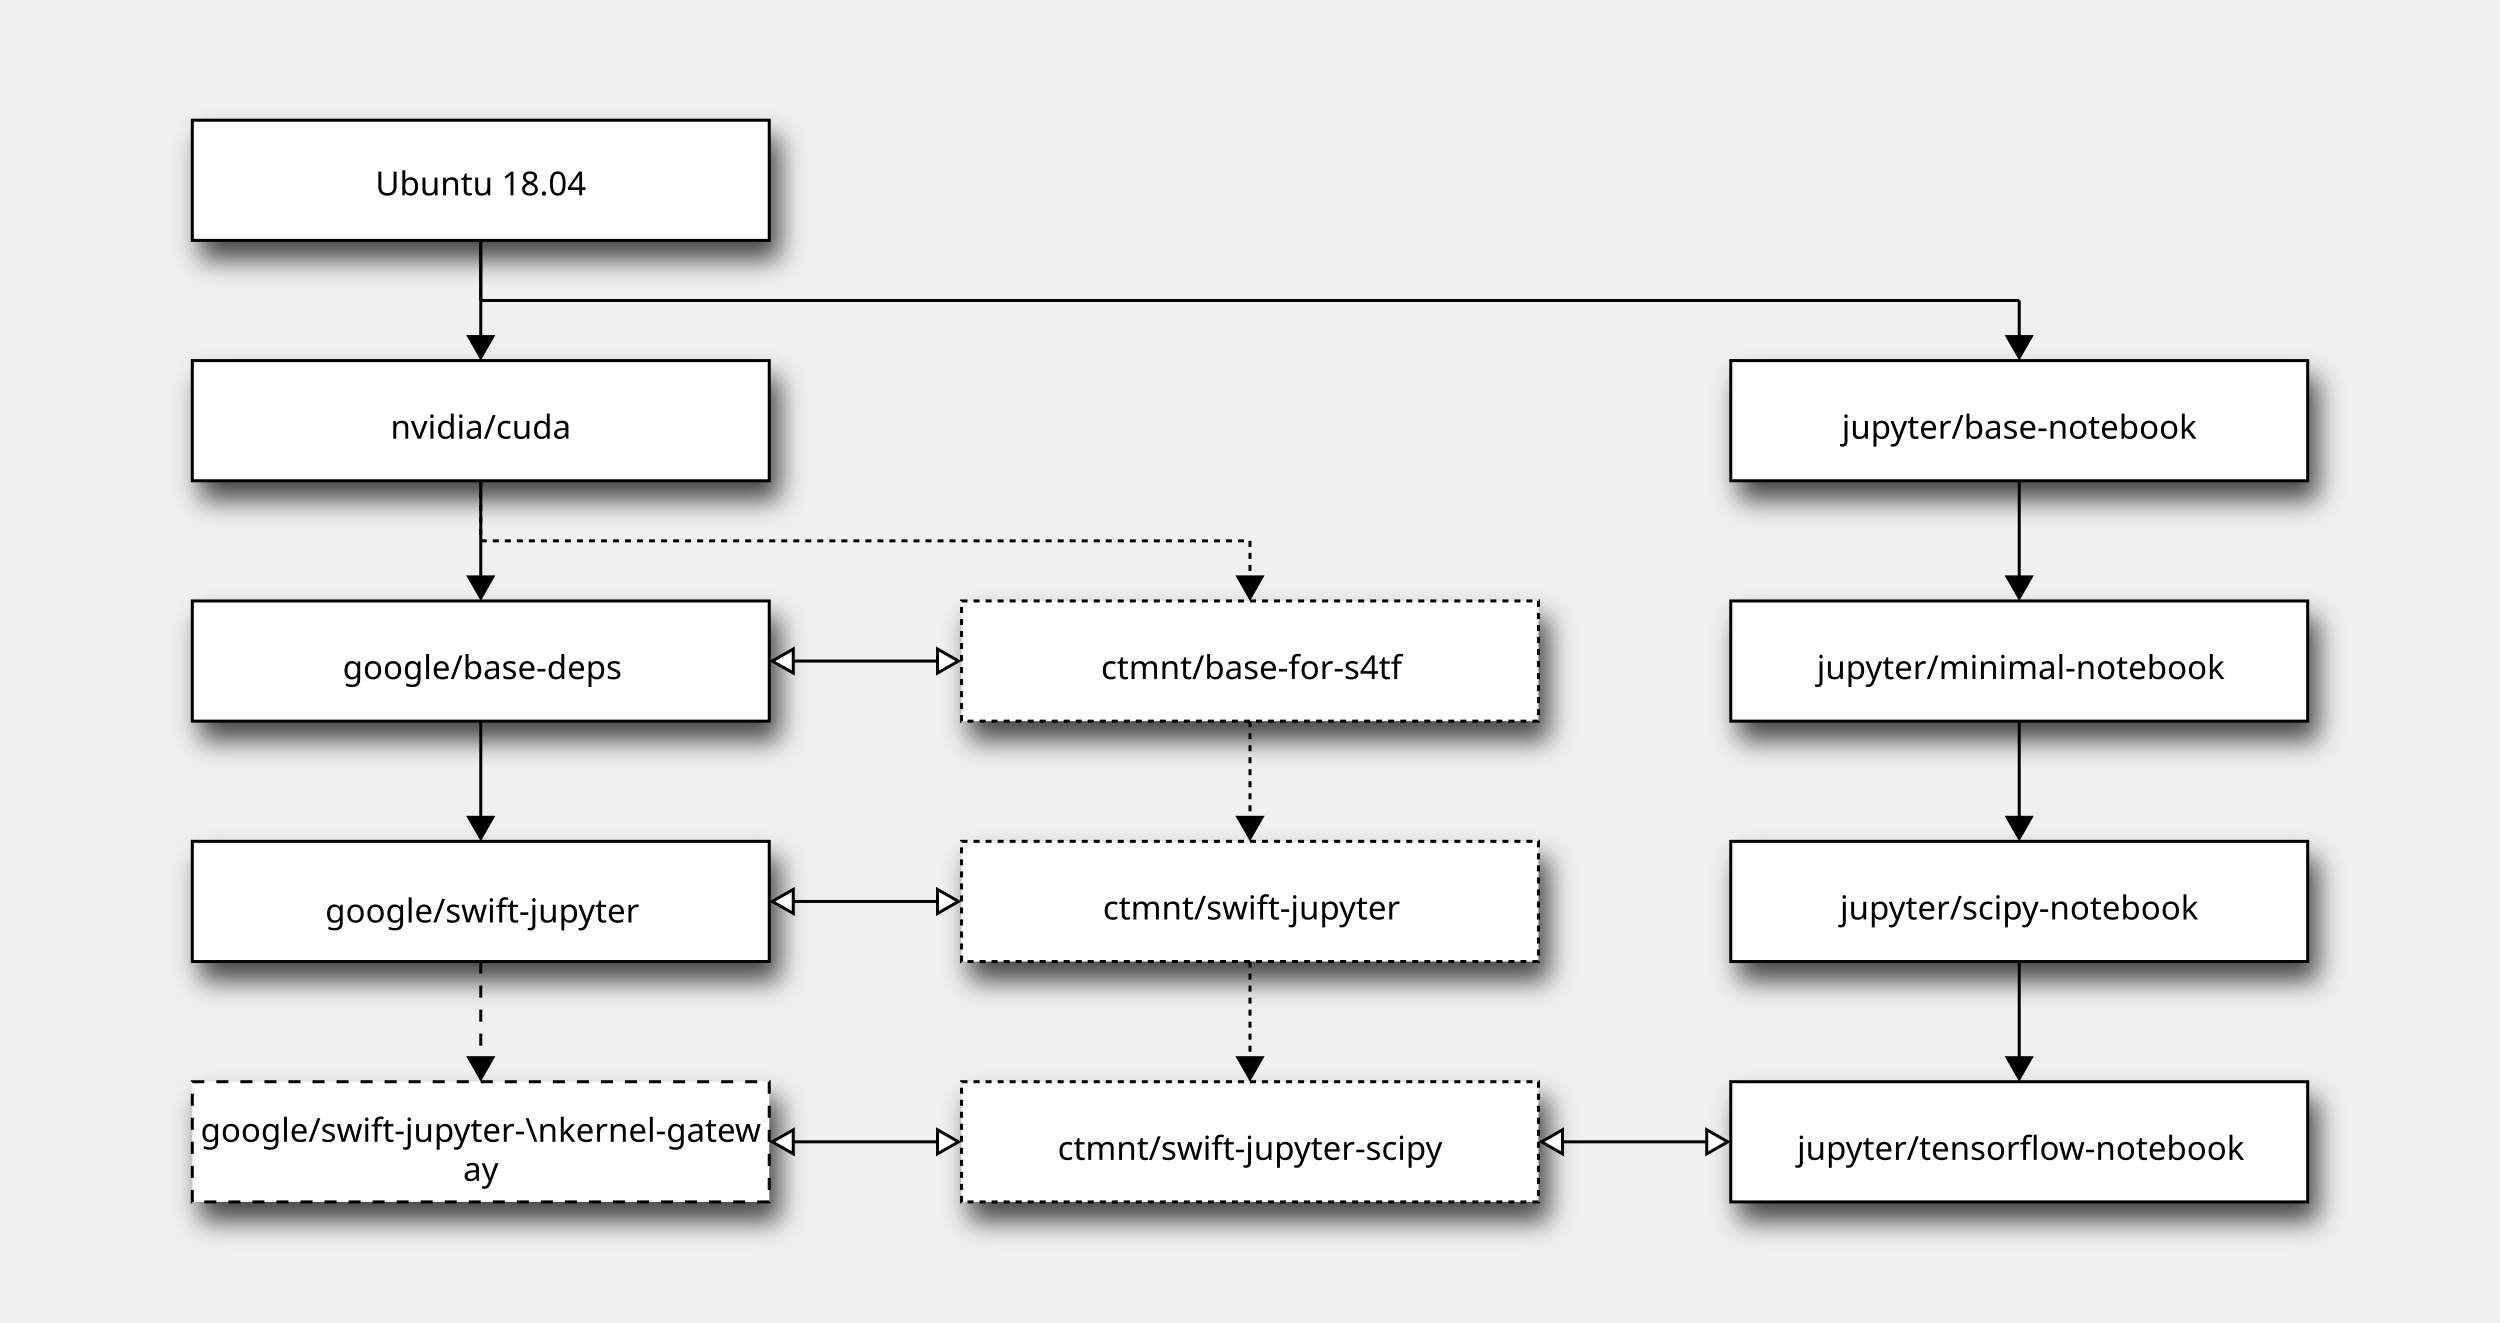
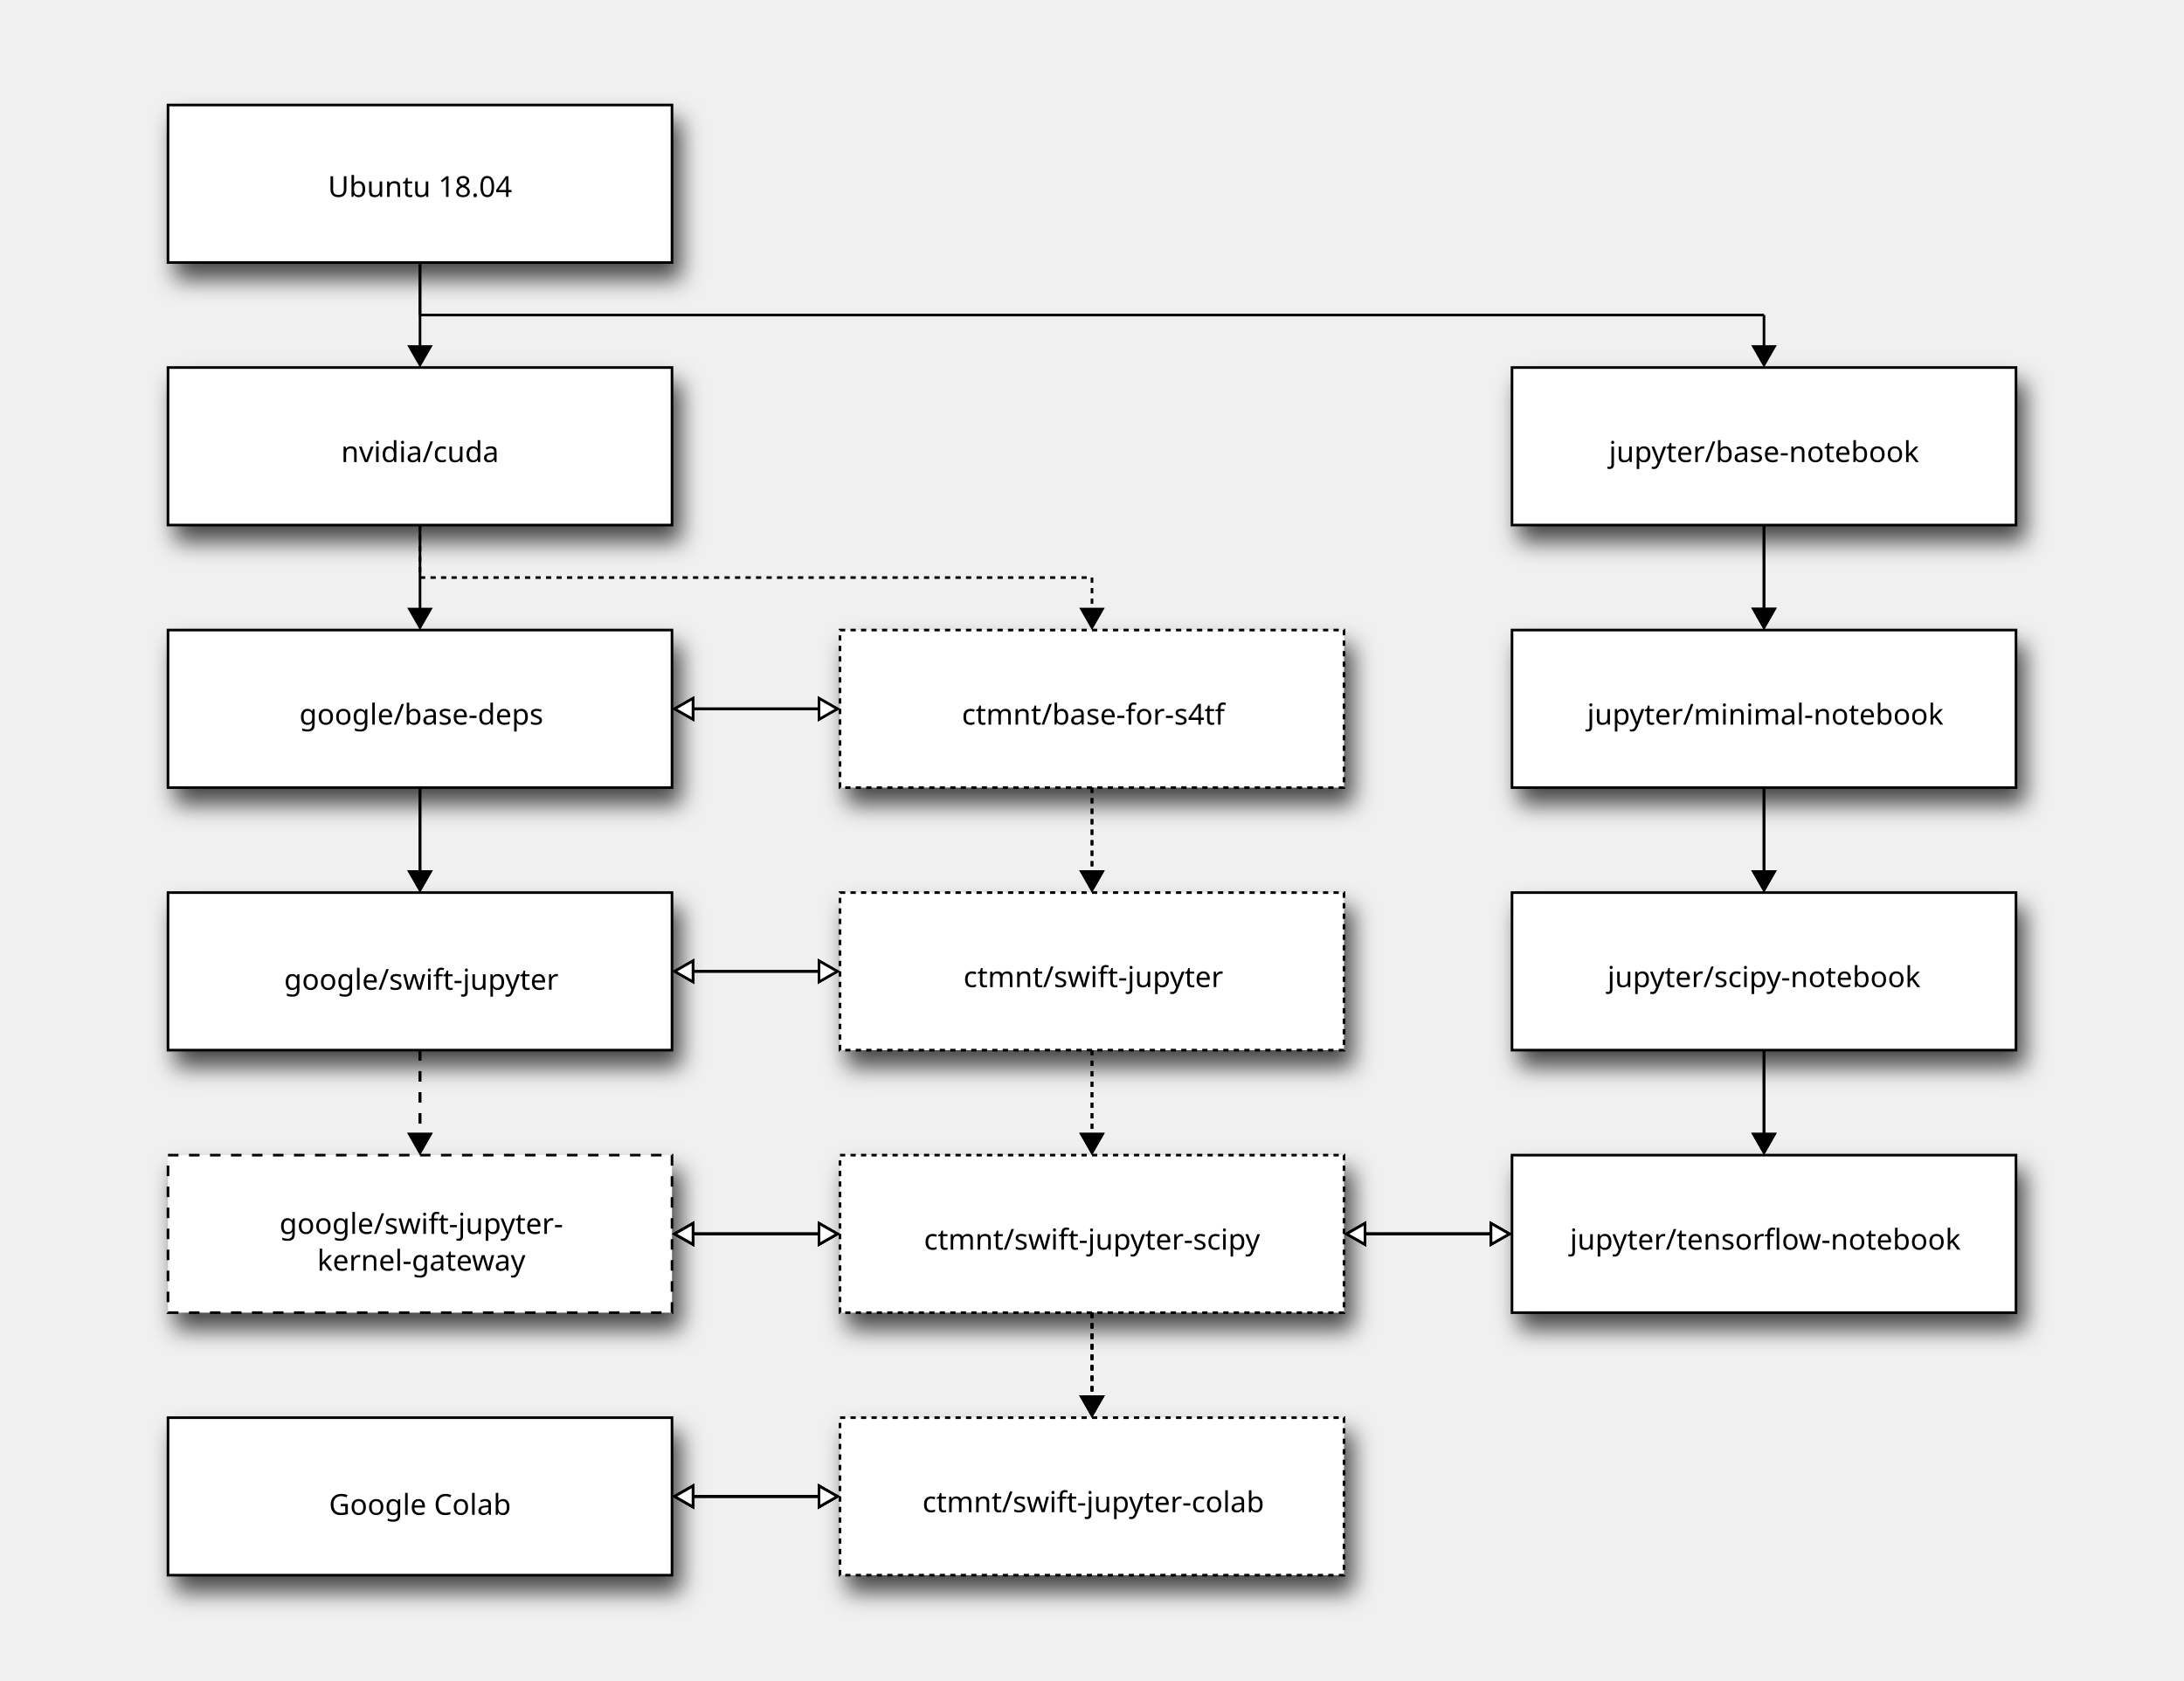
- <svg xmlns="http://www.w3.org/2000/svg" viewBox="0 0 832 440">
+ <svg xmlns="http://www.w3.org/2000/svg" viewBox="0 0 832 640">
  <defs id="defs_block">
    <filter height="1.504" id="filter_blur" width="1.157" x="-0.079" y="-0.252">
      <feGaussianBlur id="feGaussianBlur3780" stdDeviation="4.2" />
    </filter>
  </defs>
-   <rect fill="rgb(0,0,0)" height="40" stroke="rgb(0,0,0)" style="filter:url(#filter_blur);opacity:0.7;fill-opacity:1" width="192" x="67" y="46" />
-   <rect fill="rgb(0,0,0)" height="40" stroke="rgb(0,0,0)" style="filter:url(#filter_blur);opacity:0.7;fill-opacity:1" width="192" x="67" y="126" />
-   <rect fill="rgb(0,0,0)" height="40" stroke="rgb(0,0,0)" style="filter:url(#filter_blur);opacity:0.7;fill-opacity:1" width="192" x="579" y="126" />
-   <rect fill="rgb(0,0,0)" height="40" stroke="rgb(0,0,0)" style="filter:url(#filter_blur);opacity:0.7;fill-opacity:1" width="192" x="67" y="206" />
-   <rect fill="rgb(0,0,0)" height="40" stroke="rgb(0,0,0)" style="filter:url(#filter_blur);opacity:0.7;fill-opacity:1" width="192" x="323" y="206" />
-   <rect fill="rgb(0,0,0)" height="40" stroke="rgb(0,0,0)" style="filter:url(#filter_blur);opacity:0.7;fill-opacity:1" width="192" x="67" y="286" />
-   <rect fill="rgb(0,0,0)" height="40" stroke="rgb(0,0,0)" style="filter:url(#filter_blur);opacity:0.7;fill-opacity:1" width="192" x="67" y="366" />
-   <rect fill="rgb(0,0,0)" height="40" stroke="rgb(0,0,0)" style="filter:url(#filter_blur);opacity:0.7;fill-opacity:1" width="192" x="323" y="286" />
-   <rect fill="rgb(0,0,0)" height="40" stroke="rgb(0,0,0)" style="filter:url(#filter_blur);opacity:0.7;fill-opacity:1" width="192" x="323" y="366" />
-   <rect fill="rgb(0,0,0)" height="40" stroke="rgb(0,0,0)" style="filter:url(#filter_blur);opacity:0.7;fill-opacity:1" width="192" x="579" y="206" />
-   <rect fill="rgb(0,0,0)" height="40" stroke="rgb(0,0,0)" style="filter:url(#filter_blur);opacity:0.7;fill-opacity:1" width="192" x="579" y="286" />
-   <rect fill="rgb(0,0,0)" height="40" stroke="rgb(0,0,0)" style="filter:url(#filter_blur);opacity:0.7;fill-opacity:1" width="192" x="579" y="366" />
-   <rect fill="rgb(255,255,255)" height="40" stroke="rgb(0,0,0)" width="192" x="64" y="40" />
-   <text fill="rgb(0,0,0)" font-family="sans-serif" font-size="11" font-style="normal" font-weight="normal" text-anchor="middle" textLength="72" x="160.0" y="65">Ubuntu 18.04</text>
-   <rect fill="rgb(255,255,255)" height="40" stroke="rgb(0,0,0)" width="192" x="64" y="120" />
-   <text fill="rgb(0,0,0)" font-family="sans-serif" font-size="11" font-style="normal" font-weight="normal" text-anchor="middle" textLength="58" x="160.0" y="146">nvidia/cuda</text>
-   <rect fill="rgb(255,255,255)" height="40" stroke="rgb(0,0,0)" width="192" x="576" y="120" />
-   <text fill="rgb(0,0,0)" font-family="sans-serif" font-size="11" font-style="normal" font-weight="normal" text-anchor="middle" textLength="116" x="672.0" y="146">jupyter/base-notebook</text>
-   <rect fill="rgb(255,255,255)" height="40" stroke="rgb(0,0,0)" width="192" x="64" y="200" />
-   <text fill="rgb(0,0,0)" font-family="sans-serif" font-size="11" font-style="normal" font-weight="normal" text-anchor="middle" textLength="91" x="160.5" y="226">google/base-deps</text>
-   <rect fill="rgb(255,255,255)" height="40" stroke="rgb(0,0,0)" stroke-dasharray="2" width="192" x="320" y="200" />
-   <text fill="rgb(0,0,0)" font-family="sans-serif" font-size="11" font-style="normal" font-weight="normal" text-anchor="middle" textLength="105" x="416.5" y="226">ctmnt/base-for-s4tf</text>
-   <rect fill="rgb(255,255,255)" height="40" stroke="rgb(0,0,0)" width="192" x="64" y="280" />
-   <text fill="rgb(0,0,0)" font-family="sans-serif" font-size="11" font-style="normal" font-weight="normal" text-anchor="middle" textLength="103" x="160.5" y="307">google/swift-jupyter</text>
-   <rect fill="rgb(255,255,255)" height="40" stroke="rgb(0,0,0)" stroke-dasharray="4" width="192" x="64" y="360" />
-   <text fill="rgb(0,0,0)" font-family="sans-serif" font-size="11" font-style="normal" font-weight="normal" text-anchor="middle" textLength="188" x="160.0" y="380">google/swift-jupyter-\nkernel-gatew</text>
-   <text fill="rgb(0,0,0)" font-family="sans-serif" font-size="11" font-style="normal" font-weight="normal" text-anchor="middle" textLength="12" x="160.0" y="393">ay</text>
-   <rect fill="rgb(255,255,255)" height="40" stroke="rgb(0,0,0)" stroke-dasharray="2" width="192" x="320" y="280" />
-   <text fill="rgb(0,0,0)" font-family="sans-serif" font-size="11" font-style="normal" font-weight="normal" text-anchor="middle" textLength="101" x="416.5" y="306">ctmnt/swift-jupyter</text>
-   <rect fill="rgb(255,255,255)" height="40" stroke="rgb(0,0,0)" stroke-dasharray="2" width="192" x="320" y="360" />
-   <text fill="rgb(0,0,0)" font-family="sans-serif" font-size="11" font-style="normal" font-weight="normal" text-anchor="middle" textLength="132" x="416.0" y="386">ctmnt/swift-jupyter-scipy</text>
-   <rect fill="rgb(255,255,255)" height="40" stroke="rgb(0,0,0)" width="192" x="576" y="200" />
-   <text fill="rgb(0,0,0)" font-family="sans-serif" font-size="11" font-style="normal" font-weight="normal" text-anchor="middle" textLength="131" x="672.5" y="226">jupyter/minimal-notebook</text>
-   <rect fill="rgb(255,255,255)" height="40" stroke="rgb(0,0,0)" width="192" x="576" y="280" />
-   <text fill="rgb(0,0,0)" font-family="sans-serif" font-size="11" font-style="normal" font-weight="normal" text-anchor="middle" textLength="118" x="672.0" y="306">jupyter/scipy-notebook</text>
-   <rect fill="rgb(255,255,255)" height="40" stroke="rgb(0,0,0)" width="192" x="576" y="360" />
-   <text fill="rgb(0,0,0)" font-family="sans-serif" font-size="11" font-style="normal" font-weight="normal" text-anchor="middle" textLength="145" x="672.5" y="386">jupyter/tensorflow-notebook</text>
-   <path d="M 160 80 L 160 112" fill="none" stroke="rgb(0,0,0)" />
-   <polygon fill="rgb(0,0,0)" points="160,119 156,112 164,112 160,119" stroke="rgb(0,0,0)" />
-   <path d="M 160 80 L 160 100" fill="none" stroke="rgb(0,0,0)" />
-   <path d="M 160 100 L 672 100" fill="none" stroke="rgb(0,0,0)" />
-   <path d="M 672 100 L 672 112" fill="none" stroke="rgb(0,0,0)" />
-   <polygon fill="rgb(0,0,0)" points="672,119 668,112 676,112 672,119" stroke="rgb(0,0,0)" />
-   <path d="M 160 160 L 160 192" fill="none" stroke="rgb(0,0,0)" />
-   <polygon fill="rgb(0,0,0)" points="160,199 156,192 164,192 160,199" stroke="rgb(0,0,0)" />
-   <path d="M 160 160 L 160 180" fill="none" stroke="rgb(0,0,0)" stroke-dasharray="2" />
-   <path d="M 160 180 L 416 180" fill="none" stroke="rgb(0,0,0)" stroke-dasharray="2" />
-   <path d="M 416 180 L 416 192" fill="none" stroke="rgb(0,0,0)" stroke-dasharray="2" />
-   <polygon fill="rgb(0,0,0)" points="416,199 412,192 420,192 416,199" stroke="rgb(0,0,0)" />
-   <path d="M 160 240 L 160 272" fill="none" stroke="rgb(0,0,0)" />
-   <polygon fill="rgb(0,0,0)" points="160,279 156,272 164,272 160,279" stroke="rgb(0,0,0)" />
-   <path d="M 264 220 L 312 220" fill="none" stroke="rgb(0,0,0)" />
-   <polygon fill="white" points="257,220 264,216 264,224 257,220" stroke="rgb(0,0,0)" />
-   <polygon fill="white" points="319,220 312,216 312,224 319,220" stroke="rgb(0,0,0)" />
-   <path d="M 160 320 L 160 352" fill="none" stroke="rgb(0,0,0)" stroke-dasharray="4" />
-   <polygon fill="rgb(0,0,0)" points="160,359 156,352 164,352 160,359" stroke="rgb(0,0,0)" />
-   <path d="M 264 300 L 312 300" fill="none" stroke="rgb(0,0,0)" />
-   <polygon fill="white" points="257,300 264,296 264,304 257,300" stroke="rgb(0,0,0)" />
-   <polygon fill="white" points="319,300 312,296 312,304 319,300" stroke="rgb(0,0,0)" />
-   <path d="M 264 380 L 312 380" fill="none" stroke="rgb(0,0,0)" />
-   <polygon fill="white" points="257,380 264,376 264,384 257,380" stroke="rgb(0,0,0)" />
-   <polygon fill="white" points="319,380 312,376 312,384 319,380" stroke="rgb(0,0,0)" />
-   <path d="M 416 240 L 416 272" fill="none" stroke="rgb(0,0,0)" stroke-dasharray="2" />
-   <polygon fill="rgb(0,0,0)" points="416,279 412,272 420,272 416,279" stroke="rgb(0,0,0)" />
-   <path d="M 416 320 L 416 352" fill="none" stroke="rgb(0,0,0)" stroke-dasharray="2" />
-   <polygon fill="rgb(0,0,0)" points="416,359 412,352 420,352 416,359" stroke="rgb(0,0,0)" />
-   <path d="M 520 380 L 568 380" fill="none" stroke="rgb(0,0,0)" />
-   <polygon fill="white" points="513,380 520,376 520,384 513,380" stroke="rgb(0,0,0)" />
-   <polygon fill="white" points="575,380 568,376 568,384 575,380" stroke="rgb(0,0,0)" />
-   <path d="M 672 160 L 672 192" fill="none" stroke="rgb(0,0,0)" />
-   <polygon fill="rgb(0,0,0)" points="672,199 668,192 676,192 672,199" stroke="rgb(0,0,0)" />
-   <path d="M 672 240 L 672 272" fill="none" stroke="rgb(0,0,0)" />
-   <polygon fill="rgb(0,0,0)" points="672,279 668,272 676,272 672,279" stroke="rgb(0,0,0)" />
-   <path d="M 672 320 L 672 352" fill="none" stroke="rgb(0,0,0)" />
-   <polygon fill="rgb(0,0,0)" points="672,359 668,352 676,352 672,359" stroke="rgb(0,0,0)" />
+   <rect fill="none" height="580" style="filter:url(#filter_blur)" width="720" x="56" y="30" />
+   <rect fill="none" height="380" style="filter:url(#filter_blur)" width="208" x="568" y="130" />
+   <rect fill="none" height="380" style="filter:url(#filter_blur)" width="208" x="56" y="230" />
+   <rect fill="none" height="180" style="filter:url(#filter_blur)" width="208" x="56" y="430" />
+   <rect fill="none" height="380" style="filter:url(#filter_blur)" width="208" x="312" y="230" />
+   <rect fill="none" height="180" style="filter:url(#filter_blur)" width="208" x="312" y="430" />
+   <rect fill="rgb(0,0,0)" height="60" stroke="rgb(0,0,0)" style="filter:url(#filter_blur);opacity:0.7;fill-opacity:1" width="192" x="67" y="46" />
+   <rect fill="rgb(0,0,0)" height="60" stroke="rgb(0,0,0)" style="filter:url(#filter_blur);opacity:0.7;fill-opacity:1" width="192" x="67" y="146" />
+   <rect fill="rgb(0,0,0)" height="60" stroke="rgb(0,0,0)" style="filter:url(#filter_blur);opacity:0.7;fill-opacity:1" width="192" x="579" y="146" />
+   <rect fill="rgb(0,0,0)" height="60" stroke="rgb(0,0,0)" style="filter:url(#filter_blur);opacity:0.7;fill-opacity:1" width="192" x="579" y="246" />
+   <rect fill="rgb(0,0,0)" height="60" stroke="rgb(0,0,0)" style="filter:url(#filter_blur);opacity:0.7;fill-opacity:1" width="192" x="579" y="346" />
+   <rect fill="rgb(0,0,0)" height="60" stroke="rgb(0,0,0)" style="filter:url(#filter_blur);opacity:0.7;fill-opacity:1" width="192" x="579" y="446" />
+   <rect fill="rgb(0,0,0)" height="60" stroke="rgb(0,0,0)" style="filter:url(#filter_blur);opacity:0.7;fill-opacity:1" width="192" x="67" y="246" />
+   <rect fill="rgb(0,0,0)" height="60" stroke="rgb(0,0,0)" style="filter:url(#filter_blur);opacity:0.7;fill-opacity:1" width="192" x="67" y="346" />
+   <rect fill="rgb(0,0,0)" height="60" stroke="rgb(0,0,0)" style="filter:url(#filter_blur);opacity:0.7;fill-opacity:1" width="192" x="67" y="446" />
+   <rect fill="rgb(0,0,0)" height="60" stroke="rgb(0,0,0)" style="filter:url(#filter_blur);opacity:0.7;fill-opacity:1" width="192" x="67" y="546" />
+   <rect fill="rgb(0,0,0)" height="60" stroke="rgb(0,0,0)" style="filter:url(#filter_blur);opacity:0.7;fill-opacity:1" width="192" x="323" y="246" />
+   <rect fill="rgb(0,0,0)" height="60" stroke="rgb(0,0,0)" style="filter:url(#filter_blur);opacity:0.7;fill-opacity:1" width="192" x="323" y="346" />
+   <rect fill="rgb(0,0,0)" height="60" stroke="rgb(0,0,0)" style="filter:url(#filter_blur);opacity:0.7;fill-opacity:1" width="192" x="323" y="446" />
+   <rect fill="rgb(0,0,0)" height="60" stroke="rgb(0,0,0)" style="filter:url(#filter_blur);opacity:0.7;fill-opacity:1" width="192" x="323" y="546" />
+   <rect fill="rgb(255,255,255)" height="60" stroke="rgb(0,0,0)" width="192" x="64" y="40" />
+   <text fill="rgb(0,0,0)" font-family="sans-serif" font-size="11" font-style="normal" font-weight="normal" text-anchor="middle" textLength="72" x="160.0" y="75">Ubuntu 18.04</text>
+   <rect fill="rgb(255,255,255)" height="60" stroke="rgb(0,0,0)" width="192" x="64" y="140" />
+   <text fill="rgb(0,0,0)" font-family="sans-serif" font-size="11" font-style="normal" font-weight="normal" text-anchor="middle" textLength="58" x="160.0" y="176">nvidia/cuda</text>
+   <rect fill="rgb(255,255,255)" height="60" stroke="rgb(0,0,0)" width="192" x="576" y="140" />
+   <text fill="rgb(0,0,0)" font-family="sans-serif" font-size="11" font-style="normal" font-weight="normal" text-anchor="middle" textLength="116" x="672.0" y="176">jupyter/base-notebook</text>
+   <rect fill="rgb(255,255,255)" height="60" stroke="rgb(0,0,0)" width="192" x="576" y="240" />
+   <text fill="rgb(0,0,0)" font-family="sans-serif" font-size="11" font-style="normal" font-weight="normal" text-anchor="middle" textLength="131" x="672.5" y="276">jupyter/minimal-notebook</text>
+   <rect fill="rgb(255,255,255)" height="60" stroke="rgb(0,0,0)" width="192" x="576" y="340" />
+   <text fill="rgb(0,0,0)" font-family="sans-serif" font-size="11" font-style="normal" font-weight="normal" text-anchor="middle" textLength="118" x="672.0" y="376">jupyter/scipy-notebook</text>
+   <rect fill="rgb(255,255,255)" height="60" stroke="rgb(0,0,0)" width="192" x="576" y="440" />
+   <text fill="rgb(0,0,0)" font-family="sans-serif" font-size="11" font-style="normal" font-weight="normal" text-anchor="middle" textLength="145" x="672.5" y="476">jupyter/tensorflow-notebook</text>
+   <rect fill="rgb(255,255,255)" height="60" stroke="rgb(0,0,0)" width="192" x="64" y="240" />
+   <text fill="rgb(0,0,0)" font-family="sans-serif" font-size="11" font-style="normal" font-weight="normal" text-anchor="middle" textLength="91" x="160.5" y="276">google/base-deps</text>
+   <rect fill="rgb(255,255,255)" height="60" stroke="rgb(0,0,0)" width="192" x="64" y="340" />
+   <text fill="rgb(0,0,0)" font-family="sans-serif" font-size="11" font-style="normal" font-weight="normal" text-anchor="middle" textLength="103" x="160.5" y="377">google/swift-jupyter</text>
+   <rect fill="rgb(255,255,255)" height="60" stroke="rgb(0,0,0)" stroke-dasharray="4" width="192" x="64" y="440" />
+   <text fill="rgb(0,0,0)" font-family="sans-serif" font-size="11" font-style="normal" font-weight="normal" text-anchor="middle" textLength="109" x="160.5" y="470">google/swift-jupyter-</text>
+   <text fill="rgb(0,0,0)" font-family="sans-serif" font-size="11" font-style="normal" font-weight="normal" text-anchor="middle" textLength="79" x="160.5" y="484">kernel-gateway</text>
+   <rect fill="rgb(255,255,255)" height="60" stroke="rgb(0,0,0)" width="192" x="64" y="540" />
+   <text fill="rgb(0,0,0)" font-family="sans-serif" font-size="11" font-style="normal" font-weight="normal" text-anchor="middle" textLength="66" x="160.0" y="577">Google Colab</text>
+   <rect fill="rgb(255,255,255)" height="60" stroke="rgb(0,0,0)" stroke-dasharray="2" width="192" x="320" y="240" />
+   <text fill="rgb(0,0,0)" font-family="sans-serif" font-size="11" font-style="normal" font-weight="normal" text-anchor="middle" textLength="105" x="416.5" y="276">ctmnt/base-for-s4tf</text>
+   <rect fill="rgb(255,255,255)" height="60" stroke="rgb(0,0,0)" stroke-dasharray="2" width="192" x="320" y="340" />
+   <text fill="rgb(0,0,0)" font-family="sans-serif" font-size="11" font-style="normal" font-weight="normal" text-anchor="middle" textLength="101" x="416.5" y="376">ctmnt/swift-jupyter</text>
+   <rect fill="rgb(255,255,255)" height="60" stroke="rgb(0,0,0)" stroke-dasharray="2" width="192" x="320" y="440" />
+   <text fill="rgb(0,0,0)" font-family="sans-serif" font-size="11" font-style="normal" font-weight="normal" text-anchor="middle" textLength="132" x="416.0" y="476">ctmnt/swift-jupyter-scipy</text>
+   <rect fill="rgb(255,255,255)" height="60" stroke="rgb(0,0,0)" stroke-dasharray="2" width="192" x="320" y="540" />
+   <text fill="rgb(0,0,0)" font-family="sans-serif" font-size="11" font-style="normal" font-weight="normal" text-anchor="middle" textLength="133" x="416.5" y="576">ctmnt/swift-jupyter-colab</text>
+   <path d="M 160 100 L 160 132" fill="none" stroke="rgb(0,0,0)" />
+   <polygon fill="rgb(0,0,0)" points="160,139 156,132 164,132 160,139" stroke="rgb(0,0,0)" />
+   <path d="M 160 100 L 160 120" fill="none" stroke="rgb(0,0,0)" />
+   <path d="M 160 120 L 672 120" fill="none" stroke="rgb(0,0,0)" />
+   <path d="M 672 120 L 672 132" fill="none" stroke="rgb(0,0,0)" />
+   <polygon fill="rgb(0,0,0)" points="672,139 668,132 676,132 672,139" stroke="rgb(0,0,0)" />
+   <path d="M 160 200 L 160 232" fill="none" stroke="rgb(0,0,0)" />
+   <polygon fill="rgb(0,0,0)" points="160,239 156,232 164,232 160,239" stroke="rgb(0,0,0)" />
+   <path d="M 160 200 L 160 220" fill="none" stroke="rgb(0,0,0)" stroke-dasharray="2" />
+   <path d="M 160 220 L 416 220" fill="none" stroke="rgb(0,0,0)" stroke-dasharray="2" />
+   <path d="M 416 220 L 416 232" fill="none" stroke="rgb(0,0,0)" stroke-dasharray="2" />
+   <polygon fill="rgb(0,0,0)" points="416,239 412,232 420,232 416,239" stroke="rgb(0,0,0)" />
+   <path d="M 672 200 L 672 232" fill="none" stroke="rgb(0,0,0)" />
+   <polygon fill="rgb(0,0,0)" points="672,239 668,232 676,232 672,239" stroke="rgb(0,0,0)" />
+   <path d="M 672 300 L 672 332" fill="none" stroke="rgb(0,0,0)" />
+   <polygon fill="rgb(0,0,0)" points="672,339 668,332 676,332 672,339" stroke="rgb(0,0,0)" />
+   <path d="M 672 400 L 672 432" fill="none" stroke="rgb(0,0,0)" />
+   <polygon fill="rgb(0,0,0)" points="672,439 668,432 676,432 672,439" stroke="rgb(0,0,0)" />
+   <path d="M 160 300 L 160 332" fill="none" stroke="rgb(0,0,0)" />
+   <polygon fill="rgb(0,0,0)" points="160,339 156,332 164,332 160,339" stroke="rgb(0,0,0)" />
+   <path d="M 264 270 L 312 270" fill="none" stroke="rgb(0,0,0)" />
+   <polygon fill="white" points="257,270 264,266 264,274 257,270" stroke="rgb(0,0,0)" />
+   <polygon fill="white" points="319,270 312,266 312,274 319,270" stroke="rgb(0,0,0)" />
+   <path d="M 160 400 L 160 432" fill="none" stroke="rgb(0,0,0)" stroke-dasharray="4" />
+   <polygon fill="rgb(0,0,0)" points="160,439 156,432 164,432 160,439" stroke="rgb(0,0,0)" />
+   <path d="M 264 370 L 312 370" fill="none" stroke="rgb(0,0,0)" />
+   <polygon fill="white" points="257,370 264,366 264,374 257,370" stroke="rgb(0,0,0)" />
+   <polygon fill="white" points="319,370 312,366 312,374 319,370" stroke="rgb(0,0,0)" />
+   <path d="M 264 470 L 312 470" fill="none" stroke="rgb(0,0,0)" />
+   <polygon fill="white" points="257,470 264,466 264,474 257,470" stroke="rgb(0,0,0)" />
+   <polygon fill="white" points="319,470 312,466 312,474 319,470" stroke="rgb(0,0,0)" />
+   <path d="M 264 570 L 312 570" fill="none" stroke="rgb(0,0,0)" />
+   <polygon fill="white" points="257,570 264,566 264,574 257,570" stroke="rgb(0,0,0)" />
+   <polygon fill="white" points="319,570 312,566 312,574 319,570" stroke="rgb(0,0,0)" />
+   <path d="M 264 470 L 312 470" fill="none" stroke="rgb(0,0,0)" />
+   <polygon fill="white" points="257,470 264,466 264,474 257,470" stroke="rgb(0,0,0)" />
+   <polygon fill="white" points="319,470 312,466 312,474 319,470" stroke="rgb(0,0,0)" />
+   <path d="M 264 570 L 312 570" fill="none" stroke="rgb(0,0,0)" />
+   <polygon fill="white" points="257,570 264,566 264,574 257,570" stroke="rgb(0,0,0)" />
+   <polygon fill="white" points="319,570 312,566 312,574 319,570" stroke="rgb(0,0,0)" />
+   <path d="M 416 300 L 416 332" fill="none" stroke="rgb(0,0,0)" stroke-dasharray="2" />
+   <polygon fill="rgb(0,0,0)" points="416,339 412,332 420,332 416,339" stroke="rgb(0,0,0)" />
+   <path d="M 416 400 L 416 432" fill="none" stroke="rgb(0,0,0)" stroke-dasharray="2" />
+   <polygon fill="rgb(0,0,0)" points="416,439 412,432 420,432 416,439" stroke="rgb(0,0,0)" />
+   <path d="M 416 500 L 416 532" fill="none" stroke="rgb(0,0,0)" stroke-dasharray="2" />
+   <polygon fill="rgb(0,0,0)" points="416,539 412,532 420,532 416,539" stroke="rgb(0,0,0)" />
+   <path d="M 520 470 L 568 470" fill="none" stroke="rgb(0,0,0)" />
+   <polygon fill="white" points="513,470 520,466 520,474 513,470" stroke="rgb(0,0,0)" />
+   <polygon fill="white" points="575,470 568,466 568,474 575,470" stroke="rgb(0,0,0)" />
+   <path d="M 416 500 L 416 532" fill="none" stroke="rgb(0,0,0)" stroke-dasharray="2" />
+   <polygon fill="rgb(0,0,0)" points="416,539 412,532 420,532 416,539" stroke="rgb(0,0,0)" />
+   <path d="M 520 470 L 568 470" fill="none" stroke="rgb(0,0,0)" />
+   <polygon fill="white" points="513,470 520,466 520,474 513,470" stroke="rgb(0,0,0)" />
+   <polygon fill="white" points="575,470 568,466 568,474 575,470" stroke="rgb(0,0,0)" />
+   <path d="M 672 200 L 672 232" fill="none" stroke="rgb(0,0,0)" />
+   <polygon fill="rgb(0,0,0)" points="672,239 668,232 676,232 672,239" stroke="rgb(0,0,0)" />
+   <path d="M 672 300 L 672 332" fill="none" stroke="rgb(0,0,0)" />
+   <polygon fill="rgb(0,0,0)" points="672,339 668,332 676,332 672,339" stroke="rgb(0,0,0)" />
+   <path d="M 672 400 L 672 432" fill="none" stroke="rgb(0,0,0)" />
+   <polygon fill="rgb(0,0,0)" points="672,439 668,432 676,432 672,439" stroke="rgb(0,0,0)" />
+   <path d="M 160 300 L 160 332" fill="none" stroke="rgb(0,0,0)" />
+   <polygon fill="rgb(0,0,0)" points="160,339 156,332 164,332 160,339" stroke="rgb(0,0,0)" />
+   <path d="M 264 270 L 312 270" fill="none" stroke="rgb(0,0,0)" />
+   <polygon fill="white" points="257,270 264,266 264,274 257,270" stroke="rgb(0,0,0)" />
+   <polygon fill="white" points="319,270 312,266 312,274 319,270" stroke="rgb(0,0,0)" />
+   <path d="M 160 400 L 160 432" fill="none" stroke="rgb(0,0,0)" stroke-dasharray="4" />
+   <polygon fill="rgb(0,0,0)" points="160,439 156,432 164,432 160,439" stroke="rgb(0,0,0)" />
+   <path d="M 264 370 L 312 370" fill="none" stroke="rgb(0,0,0)" />
+   <polygon fill="white" points="257,370 264,366 264,374 257,370" stroke="rgb(0,0,0)" />
+   <polygon fill="white" points="319,370 312,366 312,374 319,370" stroke="rgb(0,0,0)" />
+   <path d="M 264 470 L 312 470" fill="none" stroke="rgb(0,0,0)" />
+   <polygon fill="white" points="257,470 264,466 264,474 257,470" stroke="rgb(0,0,0)" />
+   <polygon fill="white" points="319,470 312,466 312,474 319,470" stroke="rgb(0,0,0)" />
+   <path d="M 264 570 L 312 570" fill="none" stroke="rgb(0,0,0)" />
+   <polygon fill="white" points="257,570 264,566 264,574 257,570" stroke="rgb(0,0,0)" />
+   <polygon fill="white" points="319,570 312,566 312,574 319,570" stroke="rgb(0,0,0)" />
+   <path d="M 264 470 L 312 470" fill="none" stroke="rgb(0,0,0)" />
+   <polygon fill="white" points="257,470 264,466 264,474 257,470" stroke="rgb(0,0,0)" />
+   <polygon fill="white" points="319,470 312,466 312,474 319,470" stroke="rgb(0,0,0)" />
+   <path d="M 264 570 L 312 570" fill="none" stroke="rgb(0,0,0)" />
+   <polygon fill="white" points="257,570 264,566 264,574 257,570" stroke="rgb(0,0,0)" />
+   <polygon fill="white" points="319,570 312,566 312,574 319,570" stroke="rgb(0,0,0)" />
+   <path d="M 416 300 L 416 332" fill="none" stroke="rgb(0,0,0)" stroke-dasharray="2" />
+   <polygon fill="rgb(0,0,0)" points="416,339 412,332 420,332 416,339" stroke="rgb(0,0,0)" />
+   <path d="M 416 400 L 416 432" fill="none" stroke="rgb(0,0,0)" stroke-dasharray="2" />
+   <polygon fill="rgb(0,0,0)" points="416,439 412,432 420,432 416,439" stroke="rgb(0,0,0)" />
+   <path d="M 416 500 L 416 532" fill="none" stroke="rgb(0,0,0)" stroke-dasharray="2" />
+   <polygon fill="rgb(0,0,0)" points="416,539 412,532 420,532 416,539" stroke="rgb(0,0,0)" />
+   <path d="M 520 470 L 568 470" fill="none" stroke="rgb(0,0,0)" />
+   <polygon fill="white" points="513,470 520,466 520,474 513,470" stroke="rgb(0,0,0)" />
+   <polygon fill="white" points="575,470 568,466 568,474 575,470" stroke="rgb(0,0,0)" />
+   <path d="M 416 500 L 416 532" fill="none" stroke="rgb(0,0,0)" stroke-dasharray="2" />
+   <polygon fill="rgb(0,0,0)" points="416,539 412,532 420,532 416,539" stroke="rgb(0,0,0)" />
+   <path d="M 520 470 L 568 470" fill="none" stroke="rgb(0,0,0)" />
+   <polygon fill="white" points="513,470 520,466 520,474 513,470" stroke="rgb(0,0,0)" />
+   <polygon fill="white" points="575,470 568,466 568,474 575,470" stroke="rgb(0,0,0)" />
</svg>
